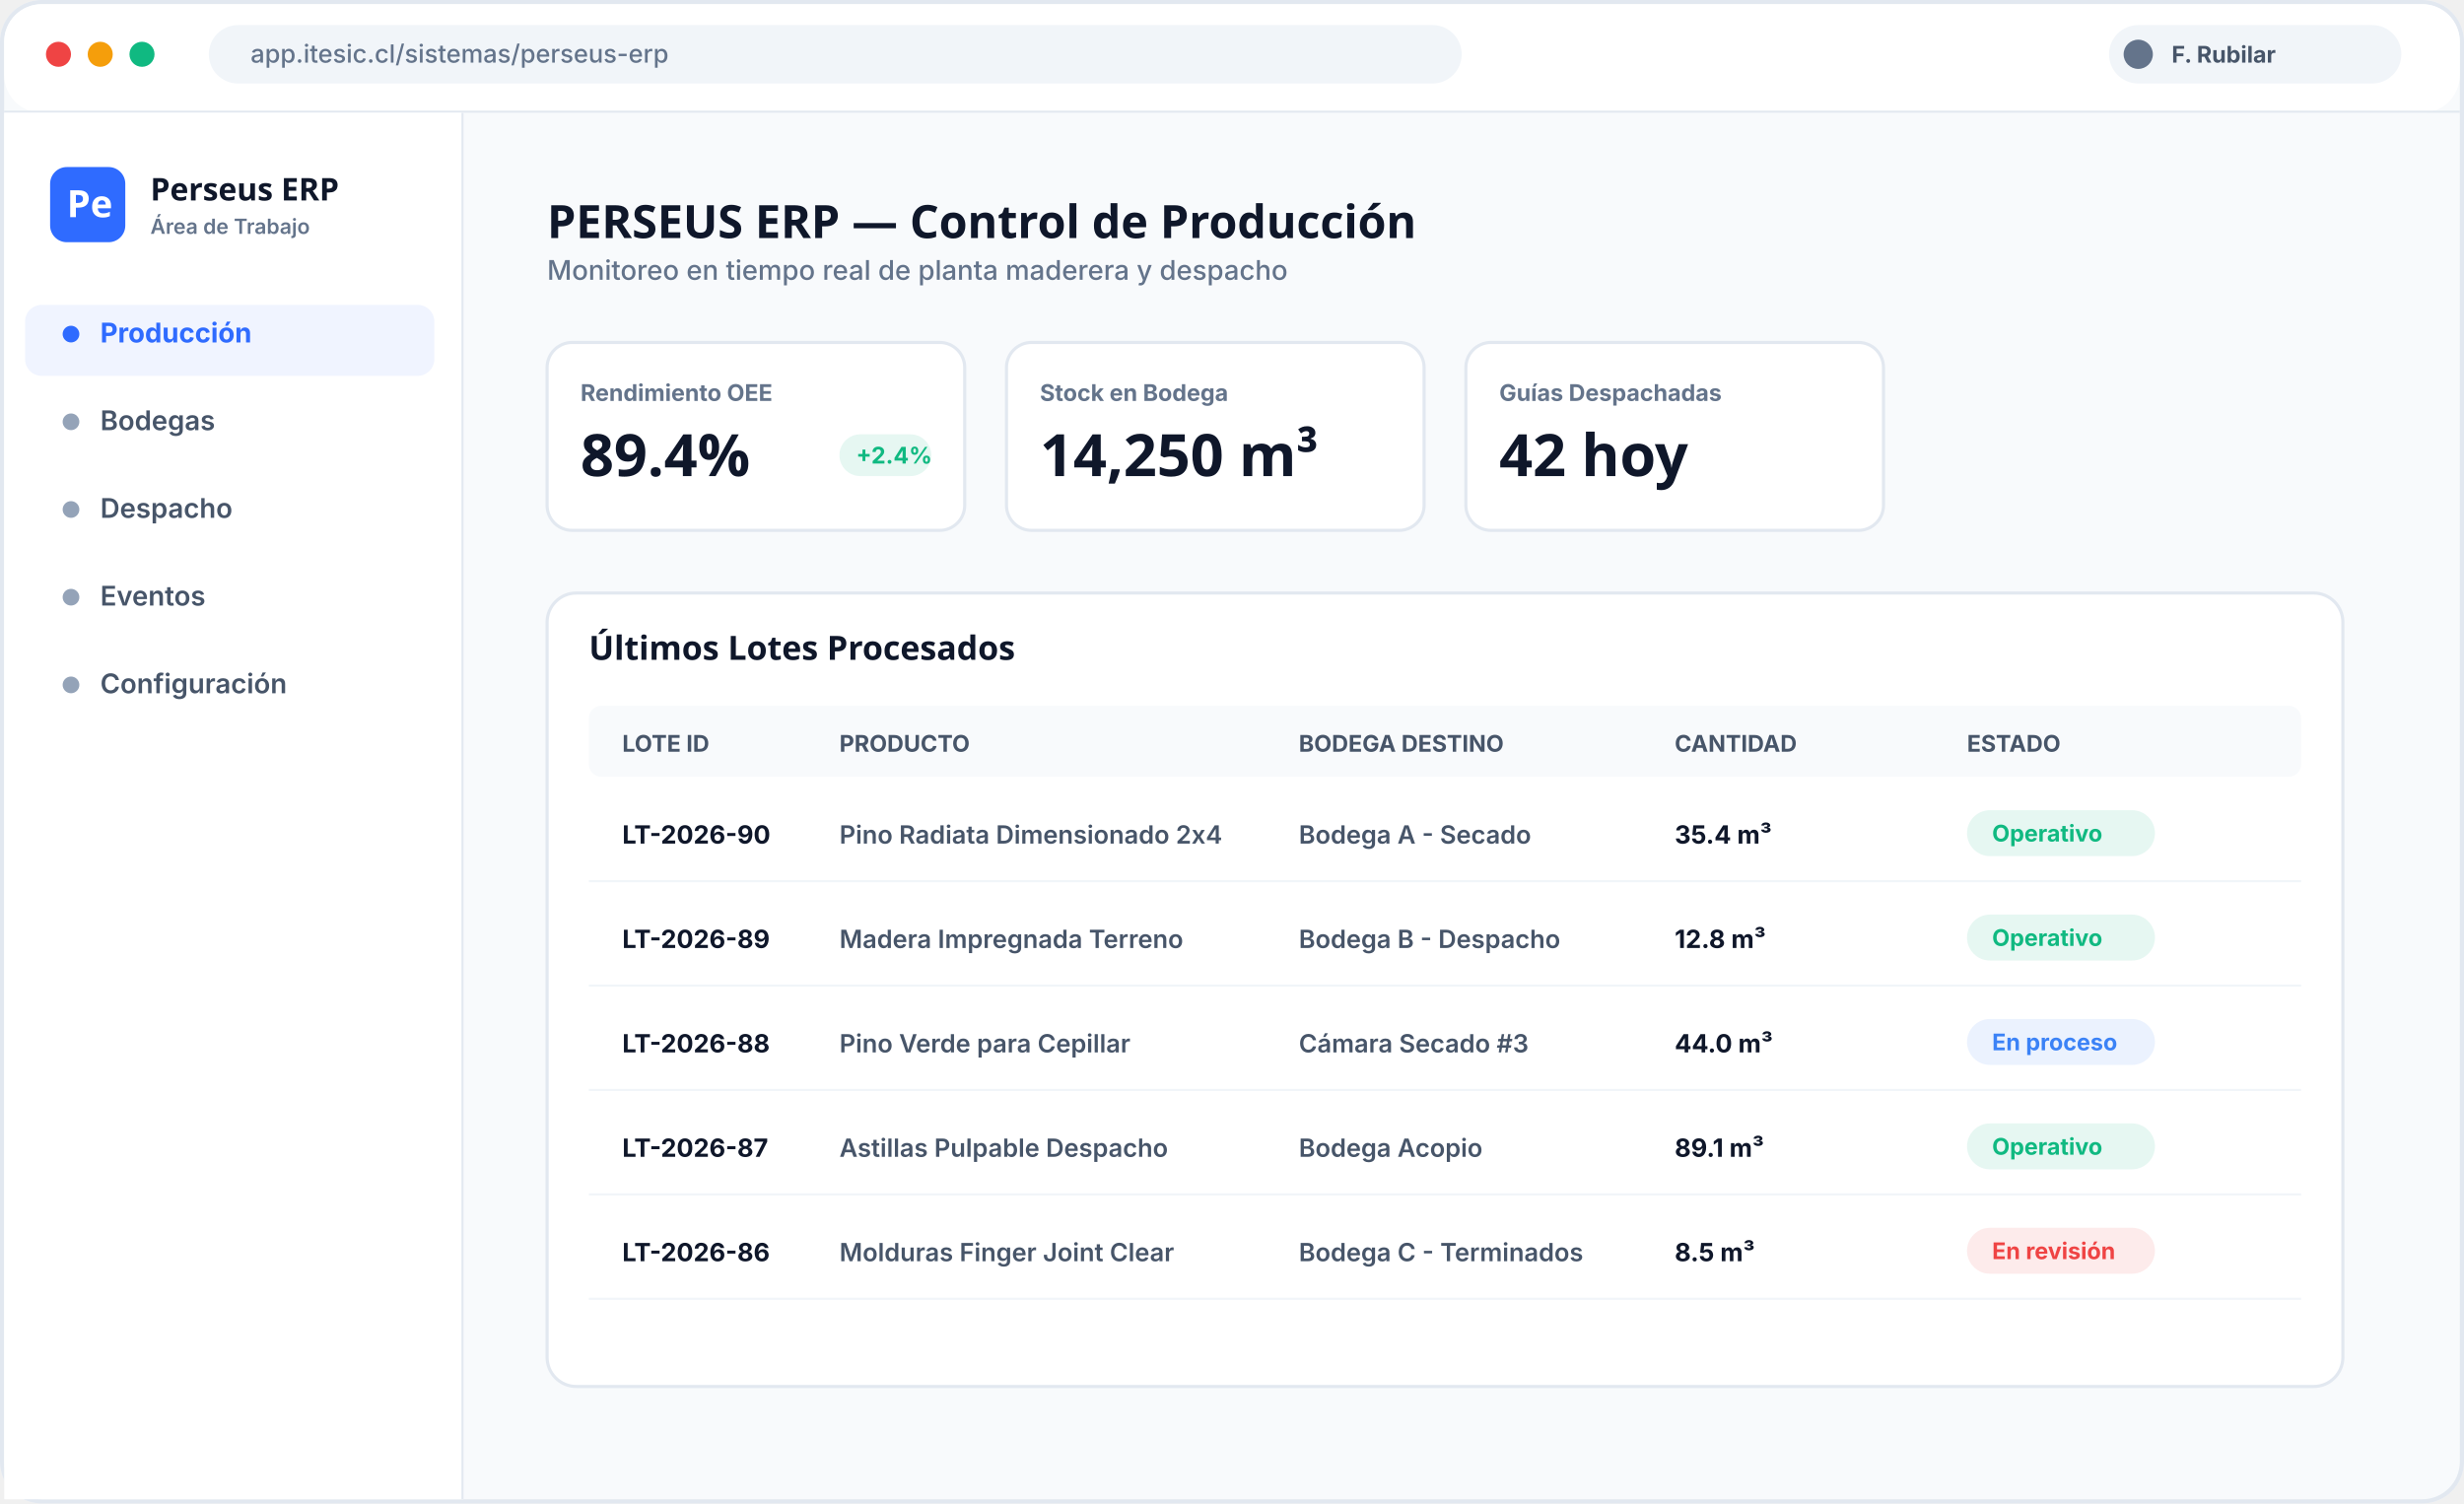
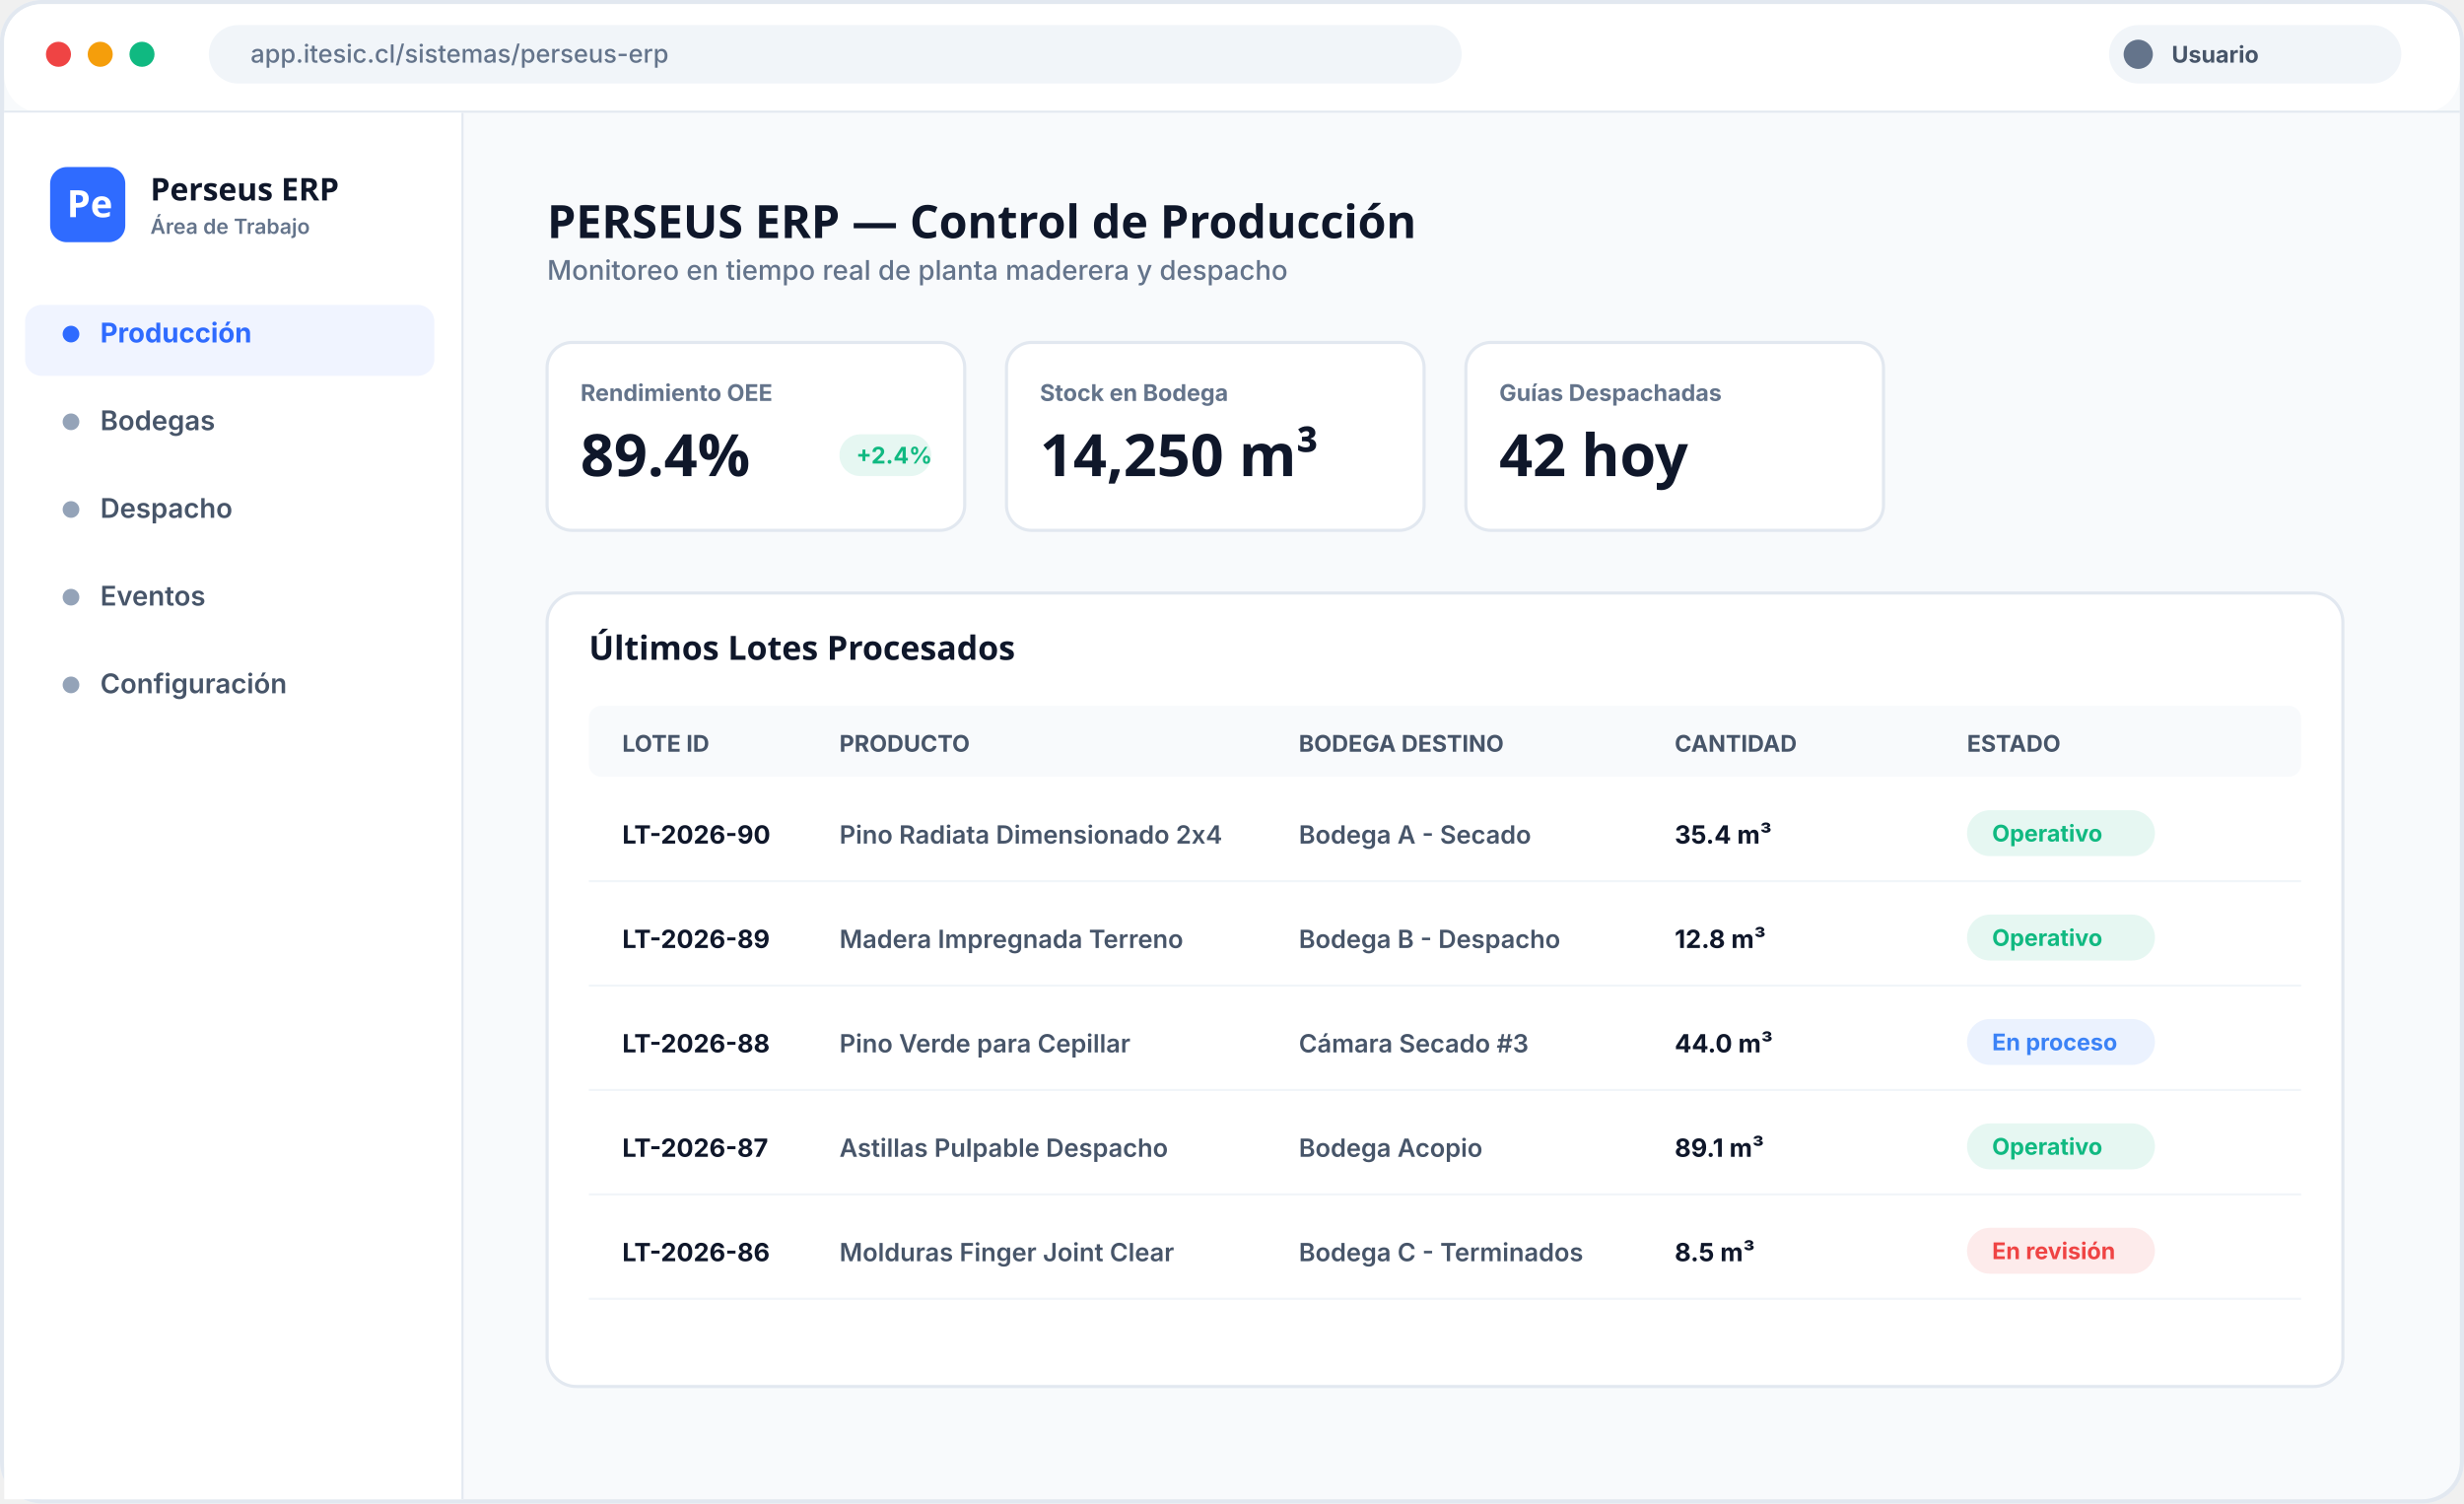
<svg xmlns="http://www.w3.org/2000/svg" width="1180" height="720" viewBox="0 0 1180 720" fill="none">
  <rect width="1180" height="720" rx="20" fill="#F3F5F9" />
  <rect x="1" y="1" width="1178" height="718" rx="19" fill="#F8FAFC" stroke="#E2E8F0" stroke-width="2" />
  <rect x="2" y="2" width="1176" height="52" rx="18" fill="#FFFFFF" />
  <rect x="2" y="53" width="1176" height="1" fill="#E2E8F0" />
  <circle cx="28" cy="26" r="6" fill="#EF4444" />
  <circle cx="48" cy="26" r="6" fill="#F59E0B" />
  <circle cx="68" cy="26" r="6" fill="#10B981" />
  <rect x="100" y="12" width="600" height="28" rx="14" fill="#F1F5F9" />
  <text x="120" y="30" fill="#64748B" font-family="Inter, sans-serif" font-size="12" font-weight="500">app.itesic.cl/sistemas/perseus-erp</text>
  <rect x="1010" y="12" width="140" height="28" rx="14" fill="#F1F5F9" />
  <circle cx="1024" cy="26" r="7" fill="#64748B" />
-   <text x="1040" y="30" fill="#475569" font-family="Inter, sans-serif" font-size="11" font-weight="700">F. Rubilar</text>
+   <text x="1040" y="30" fill="#475569" font-family="Inter, sans-serif" font-size="11" font-weight="700">Usuario</text>
  <rect x="2" y="54" width="220" height="664" fill="#FFFFFF" />
  <rect x="221" y="54" width="1" height="664" fill="#E2E8F0" />
  <rect x="24" y="80" width="36" height="36" rx="8" fill="#2F6BFF" />
  <text x="32" y="104" fill="#FFFFFF" font-family="Sora, sans-serif" font-size="18" font-weight="900">Pe</text>
  <text x="72" y="96" fill="#0F172A" font-family="Sora, sans-serif" font-size="15" font-weight="800">Perseus ERP</text>
  <text x="72" y="112" fill="#64748B" font-family="Inter, sans-serif" font-size="10" font-weight="600">Área de Trabajo</text>
  <rect x="12" y="146" width="196" height="34" rx="8" fill="#2F6BFF12" />
  <circle cx="34" cy="160" r="4" fill="#2F6BFF" />
  <text x="48" y="164" fill="#2F6BFF" font-family="Inter, sans-serif" font-size="13" font-weight="700">Producción</text>
  <circle cx="34" cy="202" r="4" fill="#94A3B8" />
  <text x="48" y="206" fill="#475569" font-family="Inter, sans-serif" font-size="13" font-weight="600">Bodegas</text>
  <circle cx="34" cy="244" r="4" fill="#94A3B8" />
  <text x="48" y="248" fill="#475569" font-family="Inter, sans-serif" font-size="13" font-weight="600">Despacho</text>
  <circle cx="34" cy="286" r="4" fill="#94A3B8" />
  <text x="48" y="290" fill="#475569" font-family="Inter, sans-serif" font-size="13" font-weight="600">Eventos</text>
  <circle cx="34" cy="328" r="4" fill="#94A3B8" />
  <text x="48" y="332" fill="#475569" font-family="Inter, sans-serif" font-size="13" font-weight="600">Configuración</text>
  <g transform="translate(242, 74)">
    <text x="20" y="40" fill="#0F172A" font-family="Sora, sans-serif" font-size="22" font-weight="800">PERSEUS ERP — Control de Producción</text>
    <text x="20" y="60" fill="#64748B" font-family="Inter, sans-serif" font-size="13" font-weight="500">Monitoreo en tiempo real de planta maderera y despacho</text>
    <g transform="translate(20, 90)">
      <rect x="0" y="0" width="200" height="90" rx="12" fill="#FFFFFF" stroke="#E2E8F0" stroke-width="1.5" />
      <text x="16" y="28" fill="#64748B" font-family="Inter, sans-serif" font-size="11" font-weight="700" text-transform="uppercase">Rendimiento OEE</text>
      <text x="16" y="64" fill="#0F172A" font-family="Sora, sans-serif" font-size="28" font-weight="800">89.4%</text>
      <rect x="140" y="44" width="44" height="20" rx="10" fill="#10B9811A" />
      <text x="148" y="58" fill="#10B981" font-family="Inter, sans-serif" font-size="11" font-weight="700">+2.4%</text>
      <rect x="220" y="0" width="200" height="90" rx="12" fill="#FFFFFF" stroke="#E2E8F0" stroke-width="1.5" />
      <text x="236" y="28" fill="#64748B" font-family="Inter, sans-serif" font-size="11" font-weight="700" text-transform="uppercase">Stock en Bodega</text>
      <text x="236" y="64" fill="#0F172A" font-family="Sora, sans-serif" font-size="28" font-weight="800">14,250 m³</text>
      <rect x="440" y="0" width="200" height="90" rx="12" fill="#FFFFFF" stroke="#E2E8F0" stroke-width="1.5" />
      <text x="456" y="28" fill="#64748B" font-family="Inter, sans-serif" font-size="11" font-weight="700" text-transform="uppercase">Guías Despachadas</text>
      <text x="456" y="64" fill="#0F172A" font-family="Sora, sans-serif" font-size="28" font-weight="800">42 hoy</text>
    </g>
    <g transform="translate(20, 210)">
      <rect x="0" y="0" width="860" height="380" rx="14" fill="#FFFFFF" stroke="#E2E8F0" stroke-width="1.5" />
      <text x="20" y="32" fill="#0F172A" font-family="Sora, sans-serif" font-size="16" font-weight="800">Últimos Lotes Procesados</text>
      <rect x="20" y="54" width="820" height="34" rx="6" fill="#F8FAFC" />
      <text x="36" y="76" fill="#475569" font-family="Inter, sans-serif" font-size="11" font-weight="700">LOTE ID</text>
      <text x="140" y="76" fill="#475569" font-family="Inter, sans-serif" font-size="11" font-weight="700">PRODUCTO</text>
      <text x="360" y="76" fill="#475569" font-family="Inter, sans-serif" font-size="11" font-weight="700">BODEGA DESTINO</text>
      <text x="540" y="76" fill="#475569" font-family="Inter, sans-serif" font-size="11" font-weight="700">CANTIDAD</text>
      <text x="680" y="76" fill="#475569" font-family="Inter, sans-serif" font-size="11" font-weight="700">ESTADO</text>
      <text x="36" y="120" fill="#0F172A" font-family="Inter, sans-serif" font-size="12" font-weight="700">LT-2026-90</text>
      <text x="140" y="120" fill="#475569" font-family="Inter, sans-serif" font-size="12" font-weight="600">Pino Radiata Dimensionado 2x4</text>
      <text x="360" y="120" fill="#475569" font-family="Inter, sans-serif" font-size="12" font-weight="600">Bodega A - Secado</text>
      <text x="540" y="120" fill="#0F172A" font-family="Inter, sans-serif" font-size="12" font-weight="700">35.4 m³</text>
      <rect x="680" y="104" width="90" height="22" rx="11" fill="#10B9811A" />
      <text x="692" y="119" fill="#10B981" font-family="Inter, sans-serif" font-size="11" font-weight="700">Operativo</text>
      <line x1="20" y1="138" x2="840" y2="138" stroke="#F1F5F9" stroke-width="1" />
      <text x="36" y="170" fill="#0F172A" font-family="Inter, sans-serif" font-size="12" font-weight="700">LT-2026-89</text>
      <text x="140" y="170" fill="#475569" font-family="Inter, sans-serif" font-size="12" font-weight="600">Madera Impregnada Terreno</text>
      <text x="360" y="170" fill="#475569" font-family="Inter, sans-serif" font-size="12" font-weight="600">Bodega B - Despacho</text>
      <text x="540" y="170" fill="#0F172A" font-family="Inter, sans-serif" font-size="12" font-weight="700">12.8 m³</text>
      <rect x="680" y="154" width="90" height="22" rx="11" fill="#10B9811A" />
      <text x="692" y="169" fill="#10B981" font-family="Inter, sans-serif" font-size="11" font-weight="700">Operativo</text>
      <line x1="20" y1="188" x2="840" y2="188" stroke="#F1F5F9" stroke-width="1" />
      <text x="36" y="220" fill="#0F172A" font-family="Inter, sans-serif" font-size="12" font-weight="700">LT-2026-88</text>
      <text x="140" y="220" fill="#475569" font-family="Inter, sans-serif" font-size="12" font-weight="600">Pino Verde para Cepillar</text>
      <text x="360" y="220" fill="#475569" font-family="Inter, sans-serif" font-size="12" font-weight="600">Cámara Secado #3</text>
      <text x="540" y="220" fill="#0F172A" font-family="Inter, sans-serif" font-size="12" font-weight="700">44.0 m³</text>
      <rect x="680" y="204" width="90" height="22" rx="11" fill="#3B82F61A" />
      <text x="692" y="219" fill="#3B82F6" font-family="Inter, sans-serif" font-size="11" font-weight="700">En proceso</text>
      <line x1="20" y1="238" x2="840" y2="238" stroke="#F1F5F9" stroke-width="1" />
      <text x="36" y="270" fill="#0F172A" font-family="Inter, sans-serif" font-size="12" font-weight="700">LT-2026-87</text>
      <text x="140" y="270" fill="#475569" font-family="Inter, sans-serif" font-size="12" font-weight="600">Astillas Pulpable Despacho</text>
      <text x="360" y="270" fill="#475569" font-family="Inter, sans-serif" font-size="12" font-weight="600">Bodega Acopio</text>
      <text x="540" y="270" fill="#0F172A" font-family="Inter, sans-serif" font-size="12" font-weight="700">89.1 m³</text>
      <rect x="680" y="254" width="90" height="22" rx="11" fill="#10B9811A" />
      <text x="692" y="269" fill="#10B981" font-family="Inter, sans-serif" font-size="11" font-weight="700">Operativo</text>
      <line x1="20" y1="288" x2="840" y2="288" stroke="#F1F5F9" stroke-width="1" />
      <text x="36" y="320" fill="#0F172A" font-family="Inter, sans-serif" font-size="12" font-weight="700">LT-2026-86</text>
      <text x="140" y="320" fill="#475569" font-family="Inter, sans-serif" font-size="12" font-weight="600">Molduras Finger Joint Clear</text>
      <text x="360" y="320" fill="#475569" font-family="Inter, sans-serif" font-size="12" font-weight="600">Bodega C - Terminados</text>
      <text x="540" y="320" fill="#0F172A" font-family="Inter, sans-serif" font-size="12" font-weight="700">8.5 m³</text>
      <rect x="680" y="304" width="90" height="22" rx="11" fill="#EF44441A" />
      <text x="692" y="319" fill="#EF4444" font-family="Inter, sans-serif" font-size="11" font-weight="700">En revisión</text>
      <line x1="20" y1="338" x2="840" y2="338" stroke="#F1F5F9" stroke-width="1" />
    </g>
  </g>
</svg>
